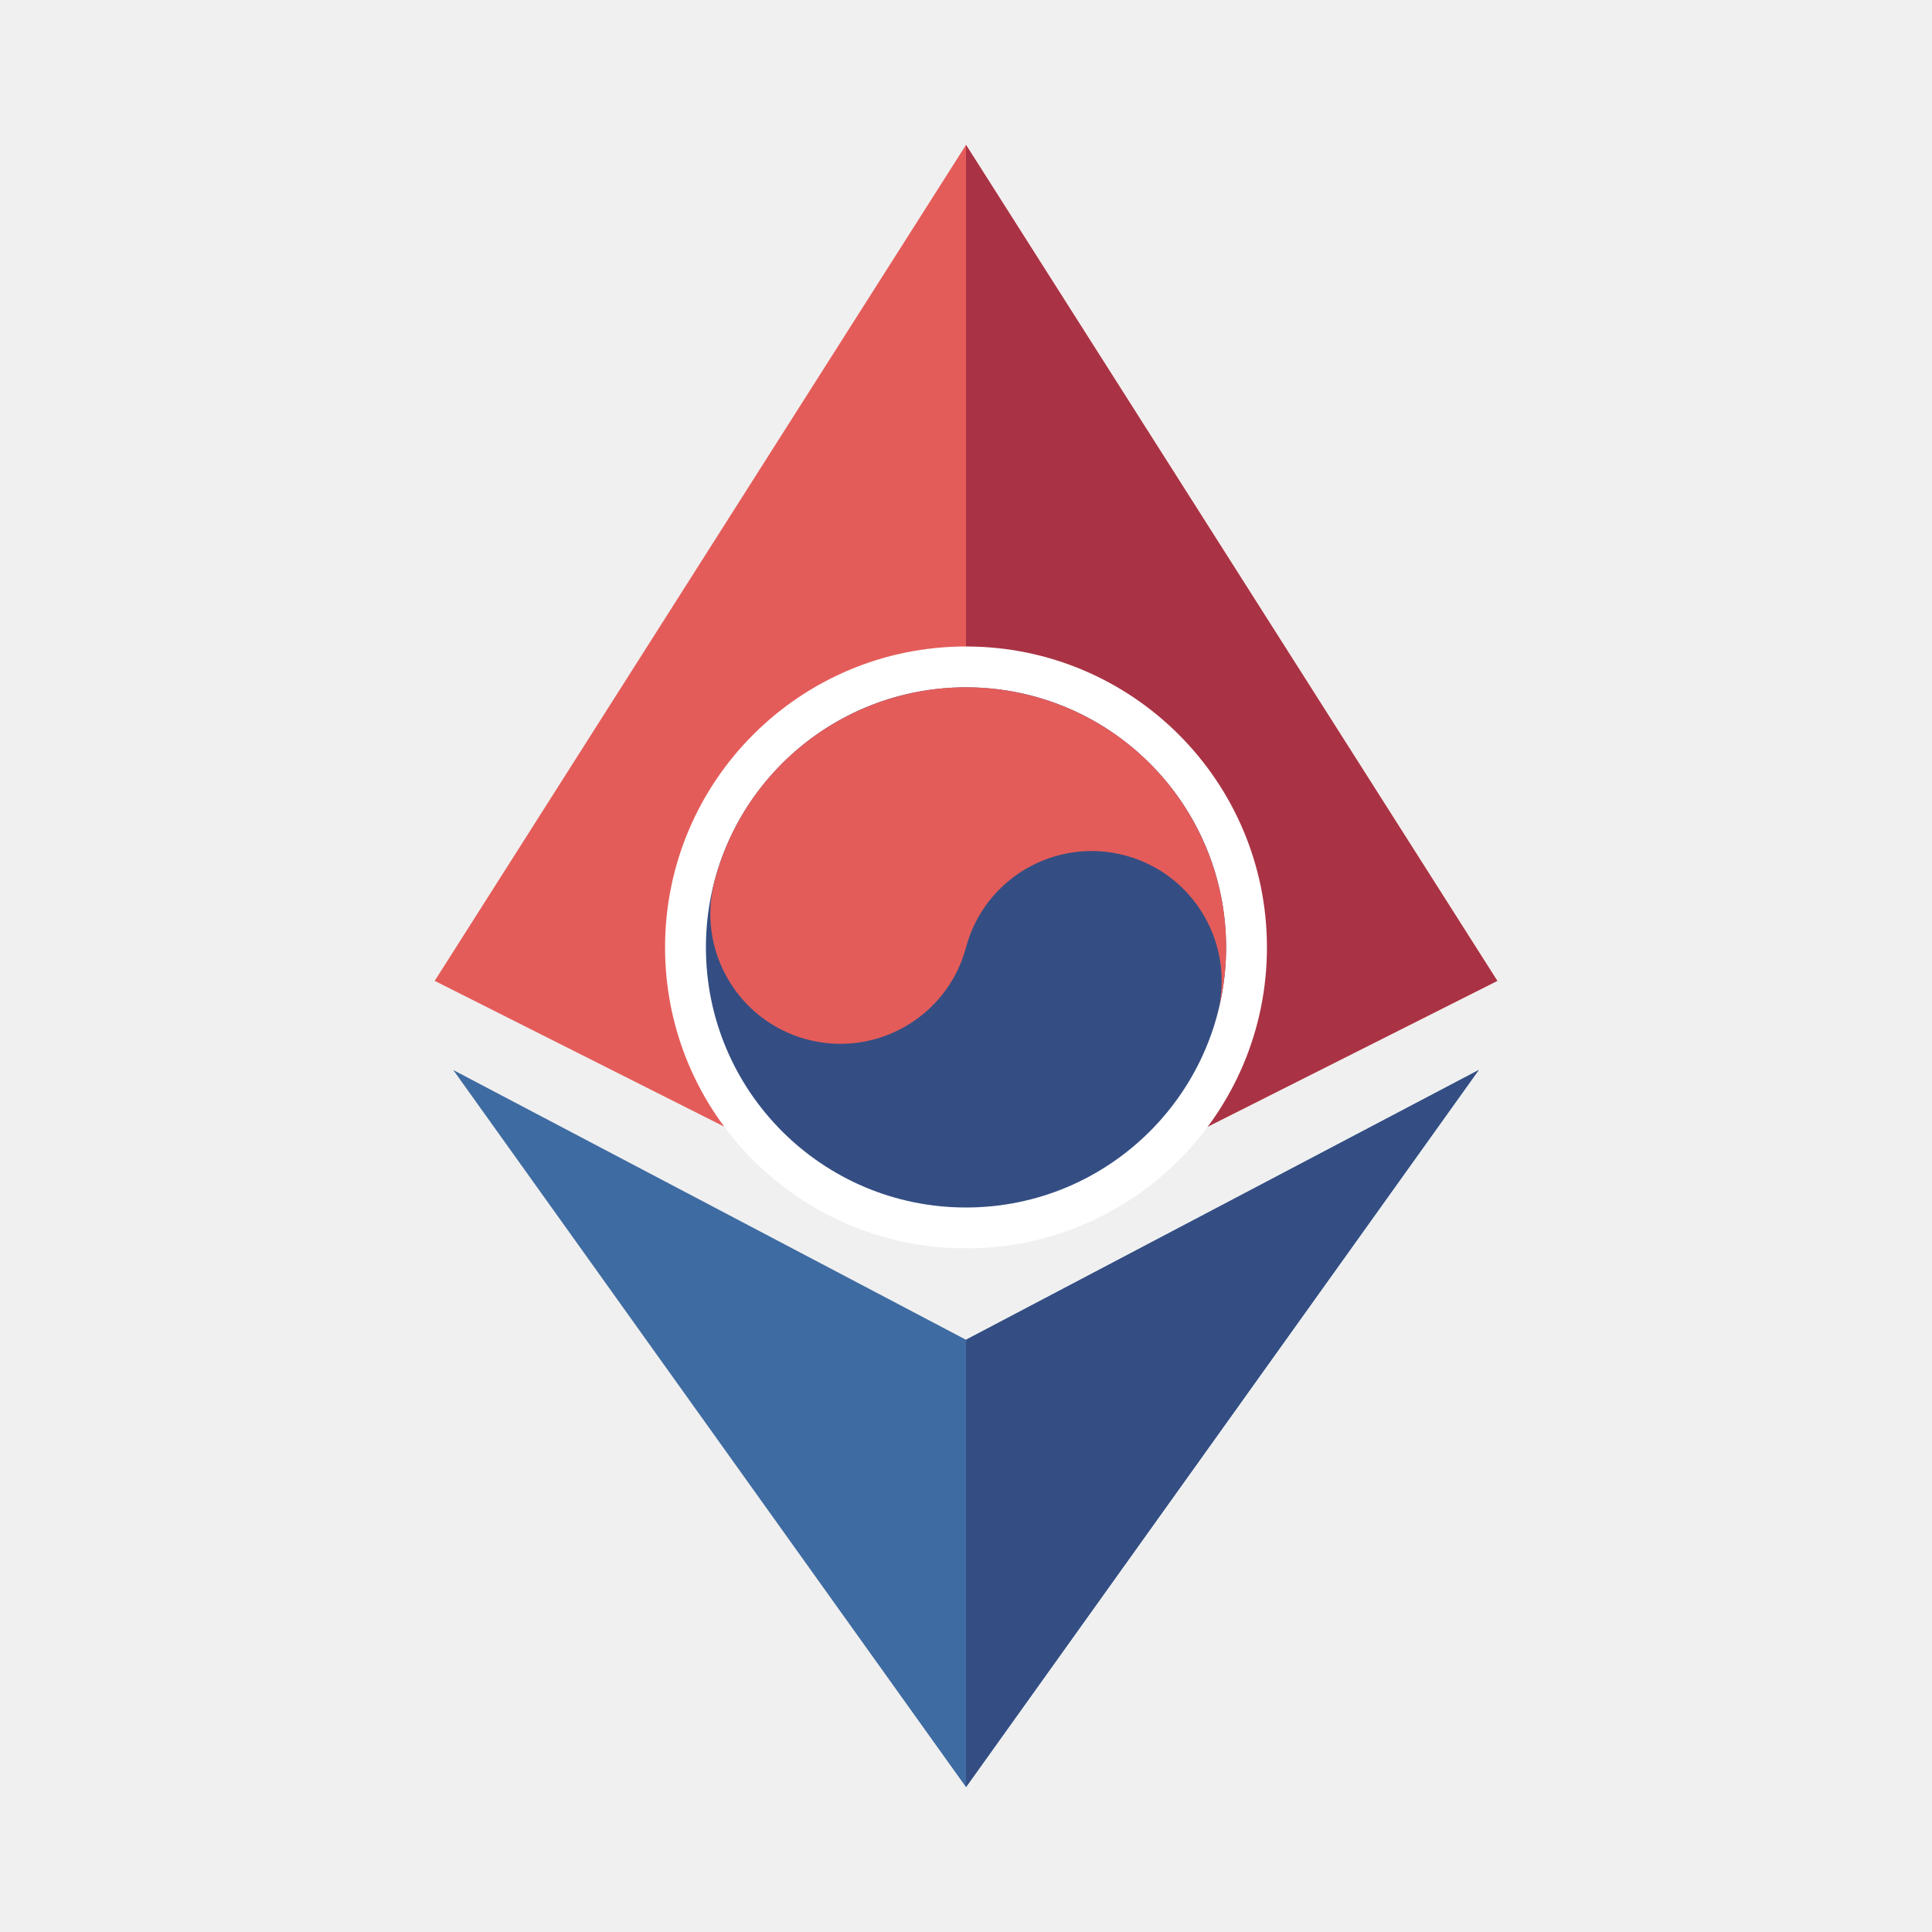
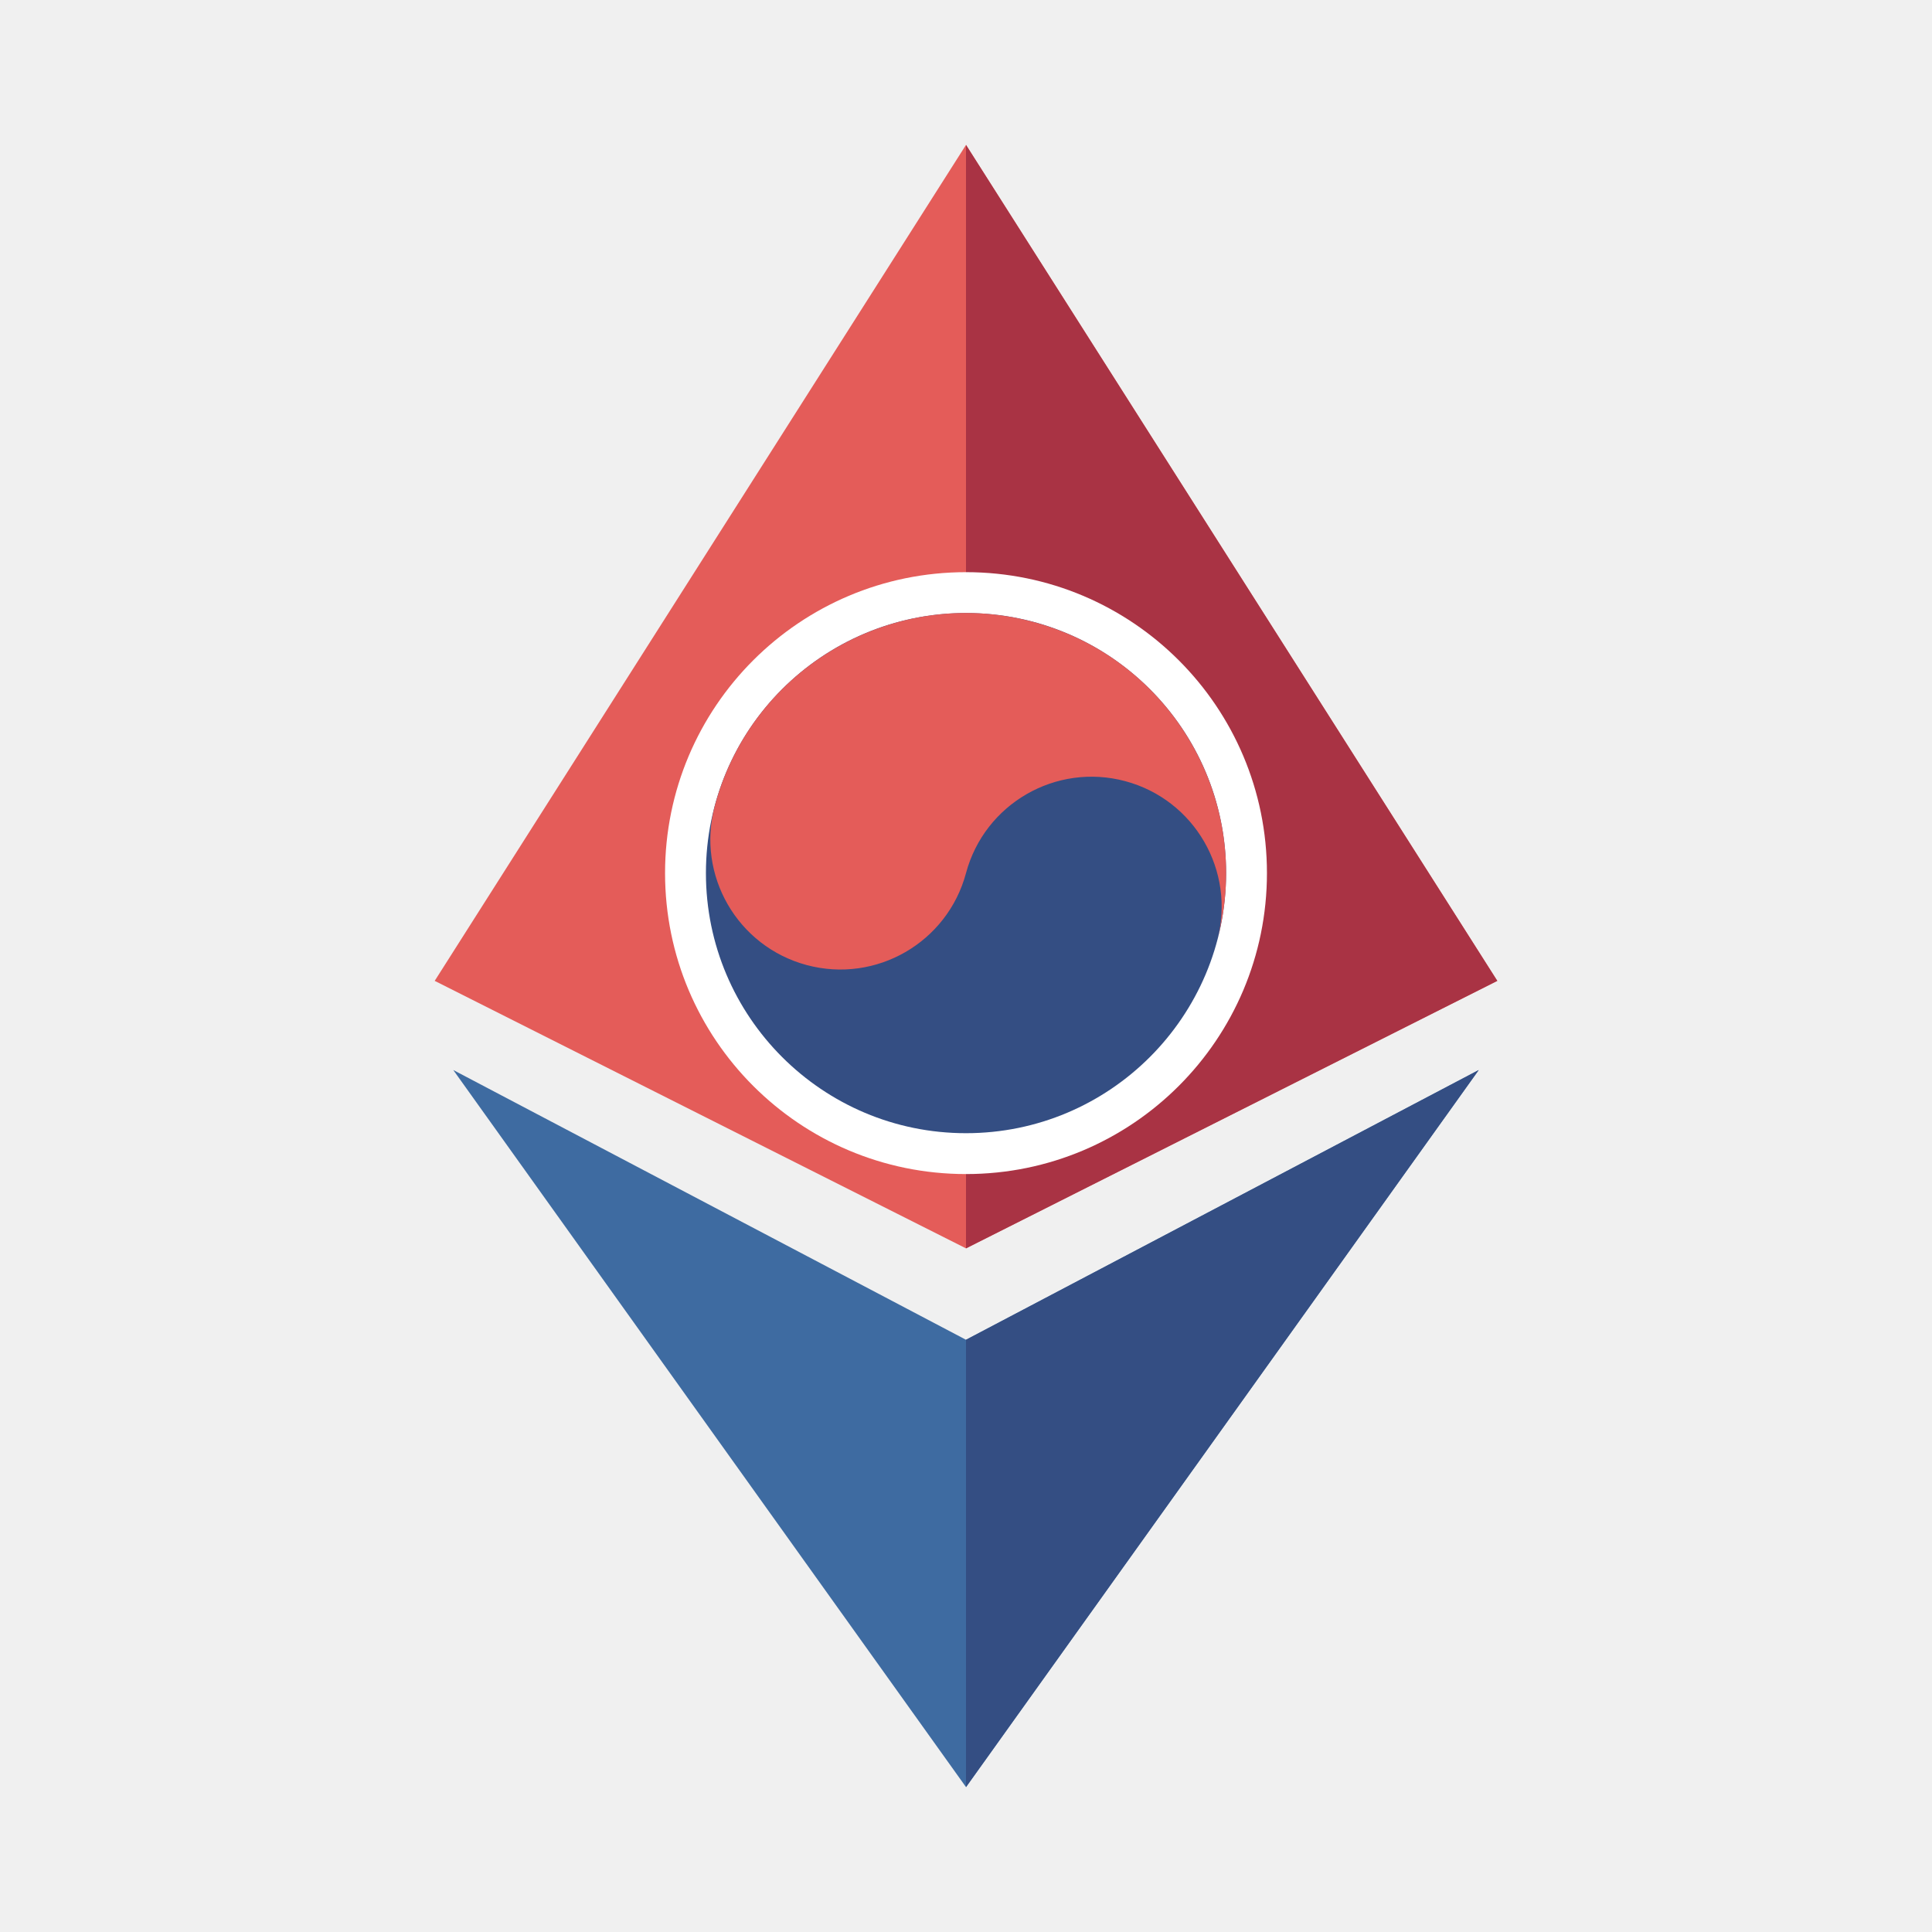
<svg xmlns="http://www.w3.org/2000/svg" viewBox="0 0 520 520">
  <g transform="translate(117 39)">
    <polygon fill="#E45C59" points="143,0 0,225 143,297 286,225" />
    <polygon fill="#A93344" points="143,0 286,225 143,297" />
    <polygon fill="#3E6BA1" points="5,249 143,321.6 281,249 143,442" />
    <polygon fill="#344E83" points="281,249 143,321.6 143,442" />
-     <circle fill="#FFFFFF" cx="143" cy="216" r="81" />
-     <circle fill="#344E83" cx="143" cy="216" r="70" />
-     <path fill="#E45C59" transform="rotate(15 143 216)" d="M73 216A70 70 0 0 1 213 216A35 35 0 0 0 143 216A35 35 0 0 1 73 216Z" />
+     <circle fill="#FFFFFF" cx="143" cy="196" r="81" />
+     <circle fill="#344E83" cx="143" cy="196" r="70" />
+     <path fill="#E45C59" transform="rotate(15 143 196)" d="M73 196A70 70 0 0 1 213 196A35 35 0 0 0 143 196A35 35 0 0 1 73 196Z" />
  </g>
</svg>
